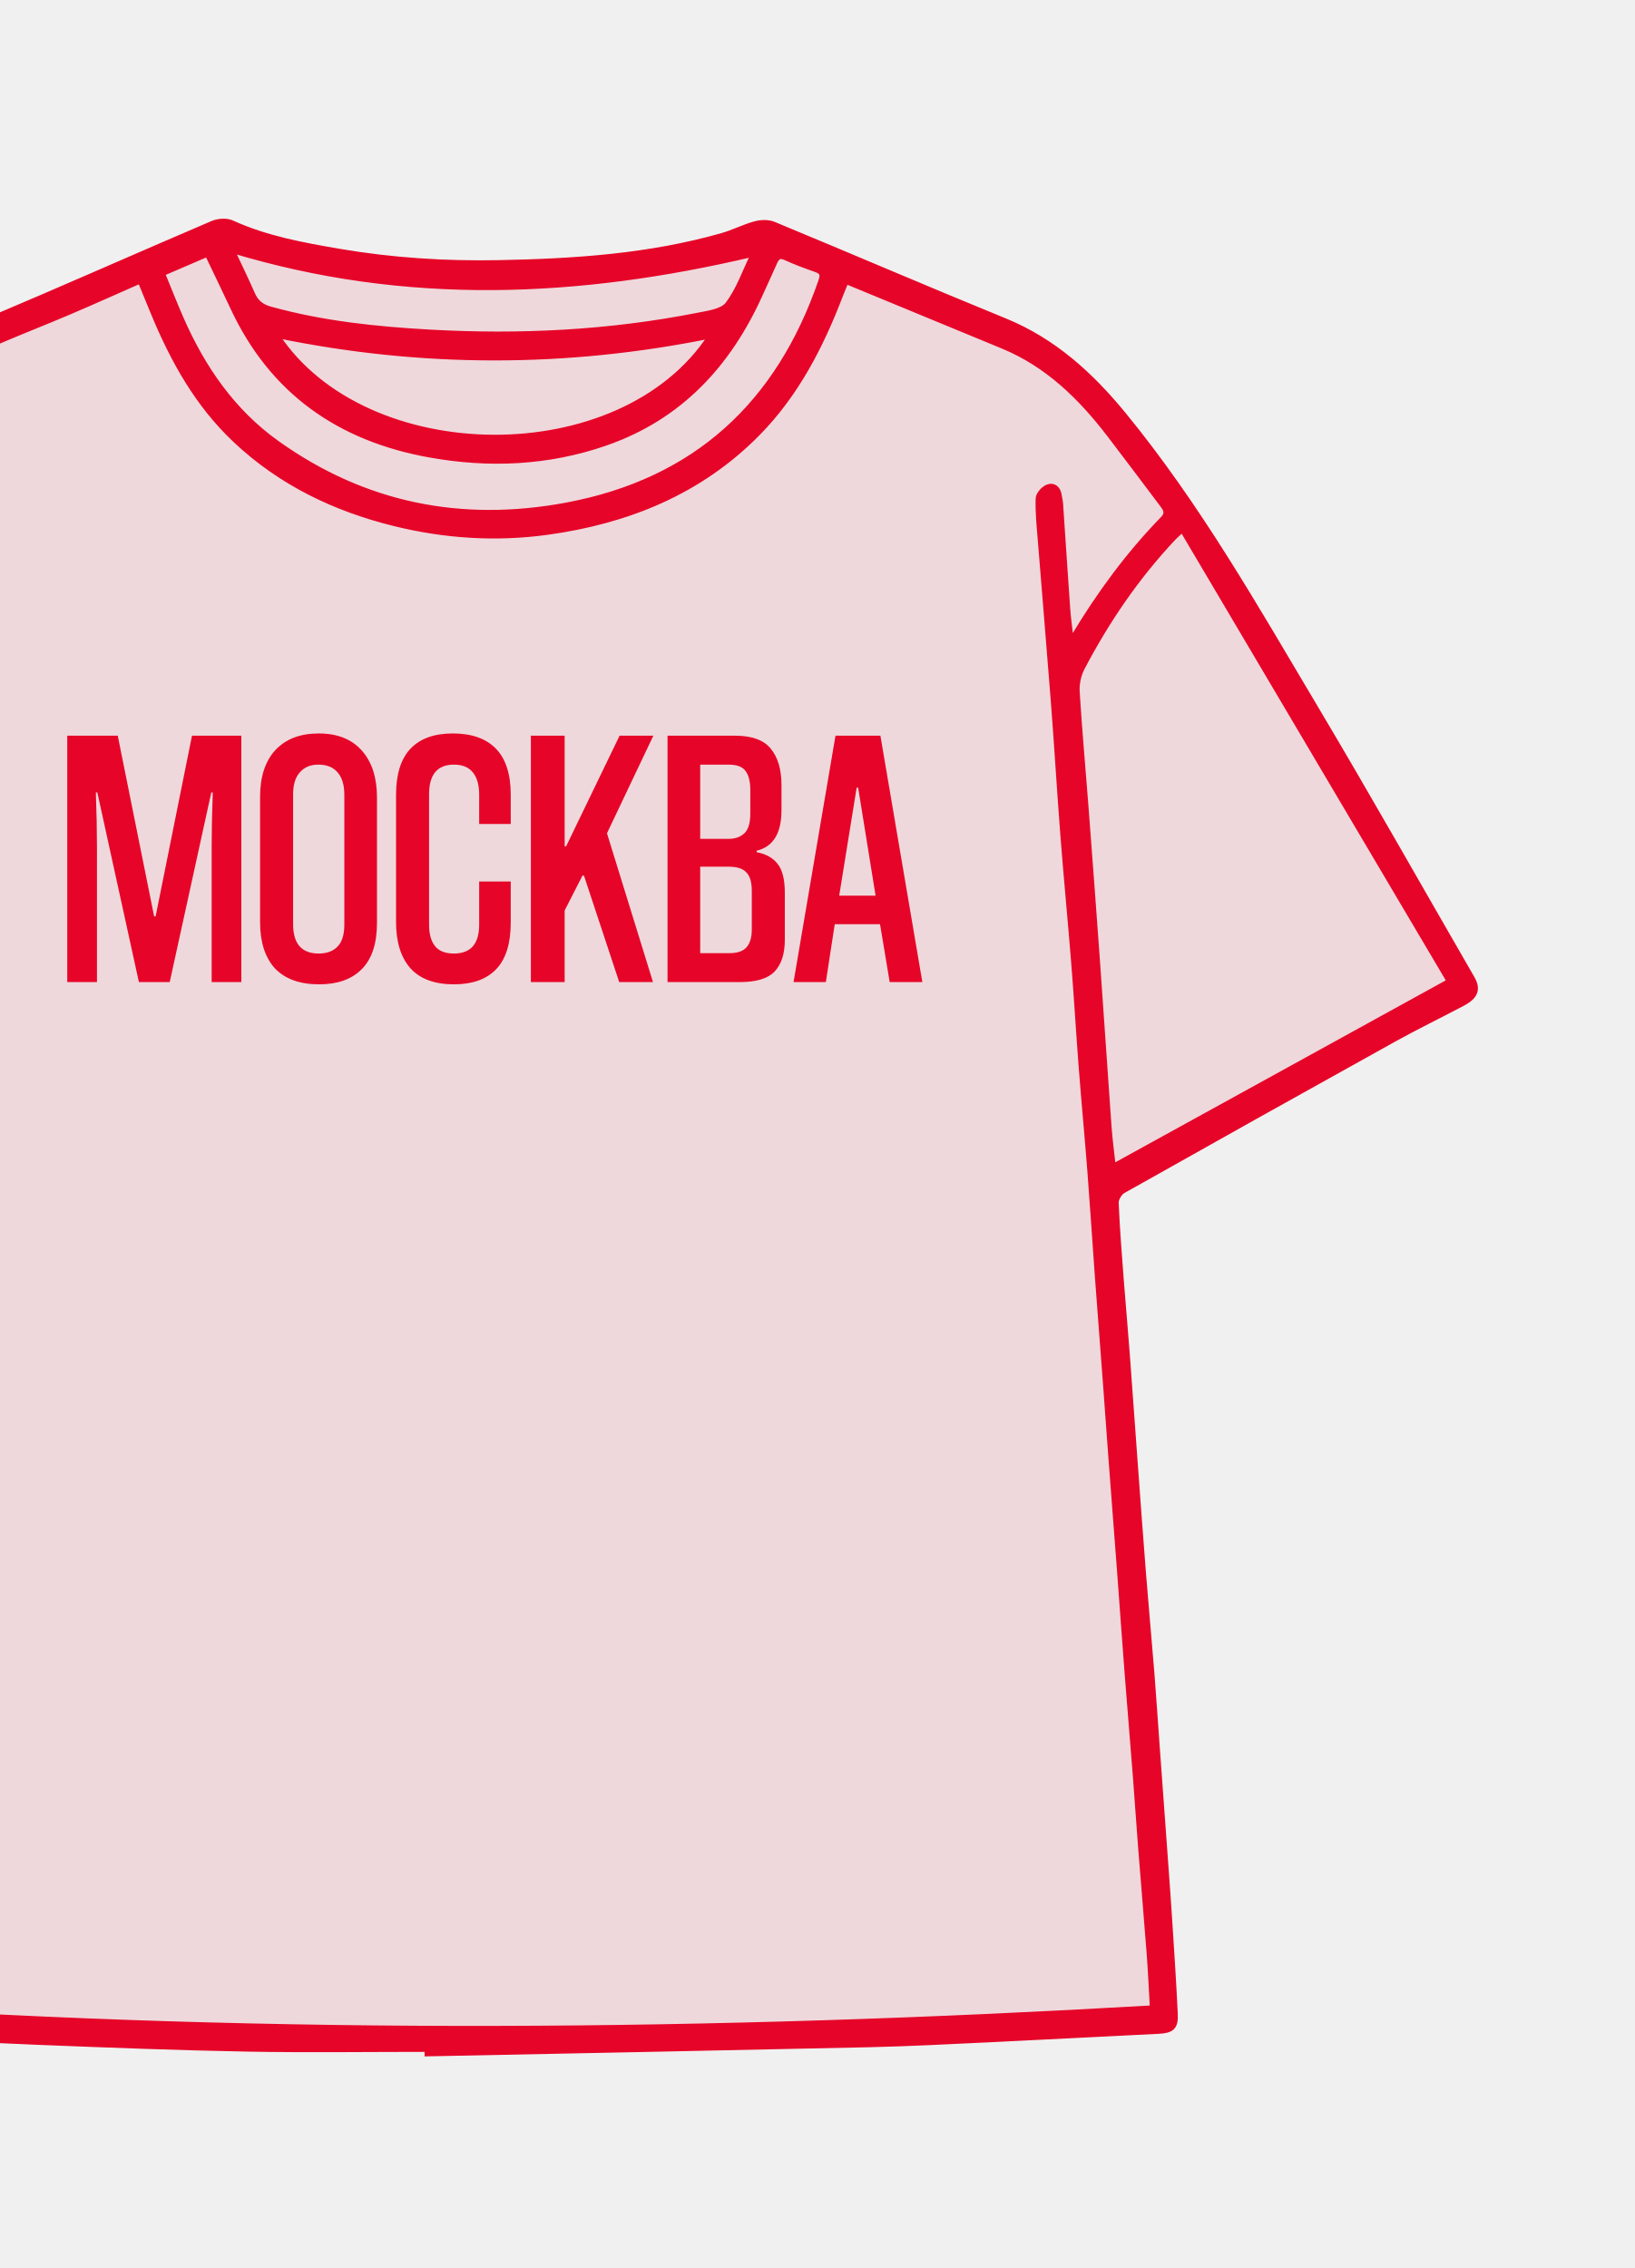
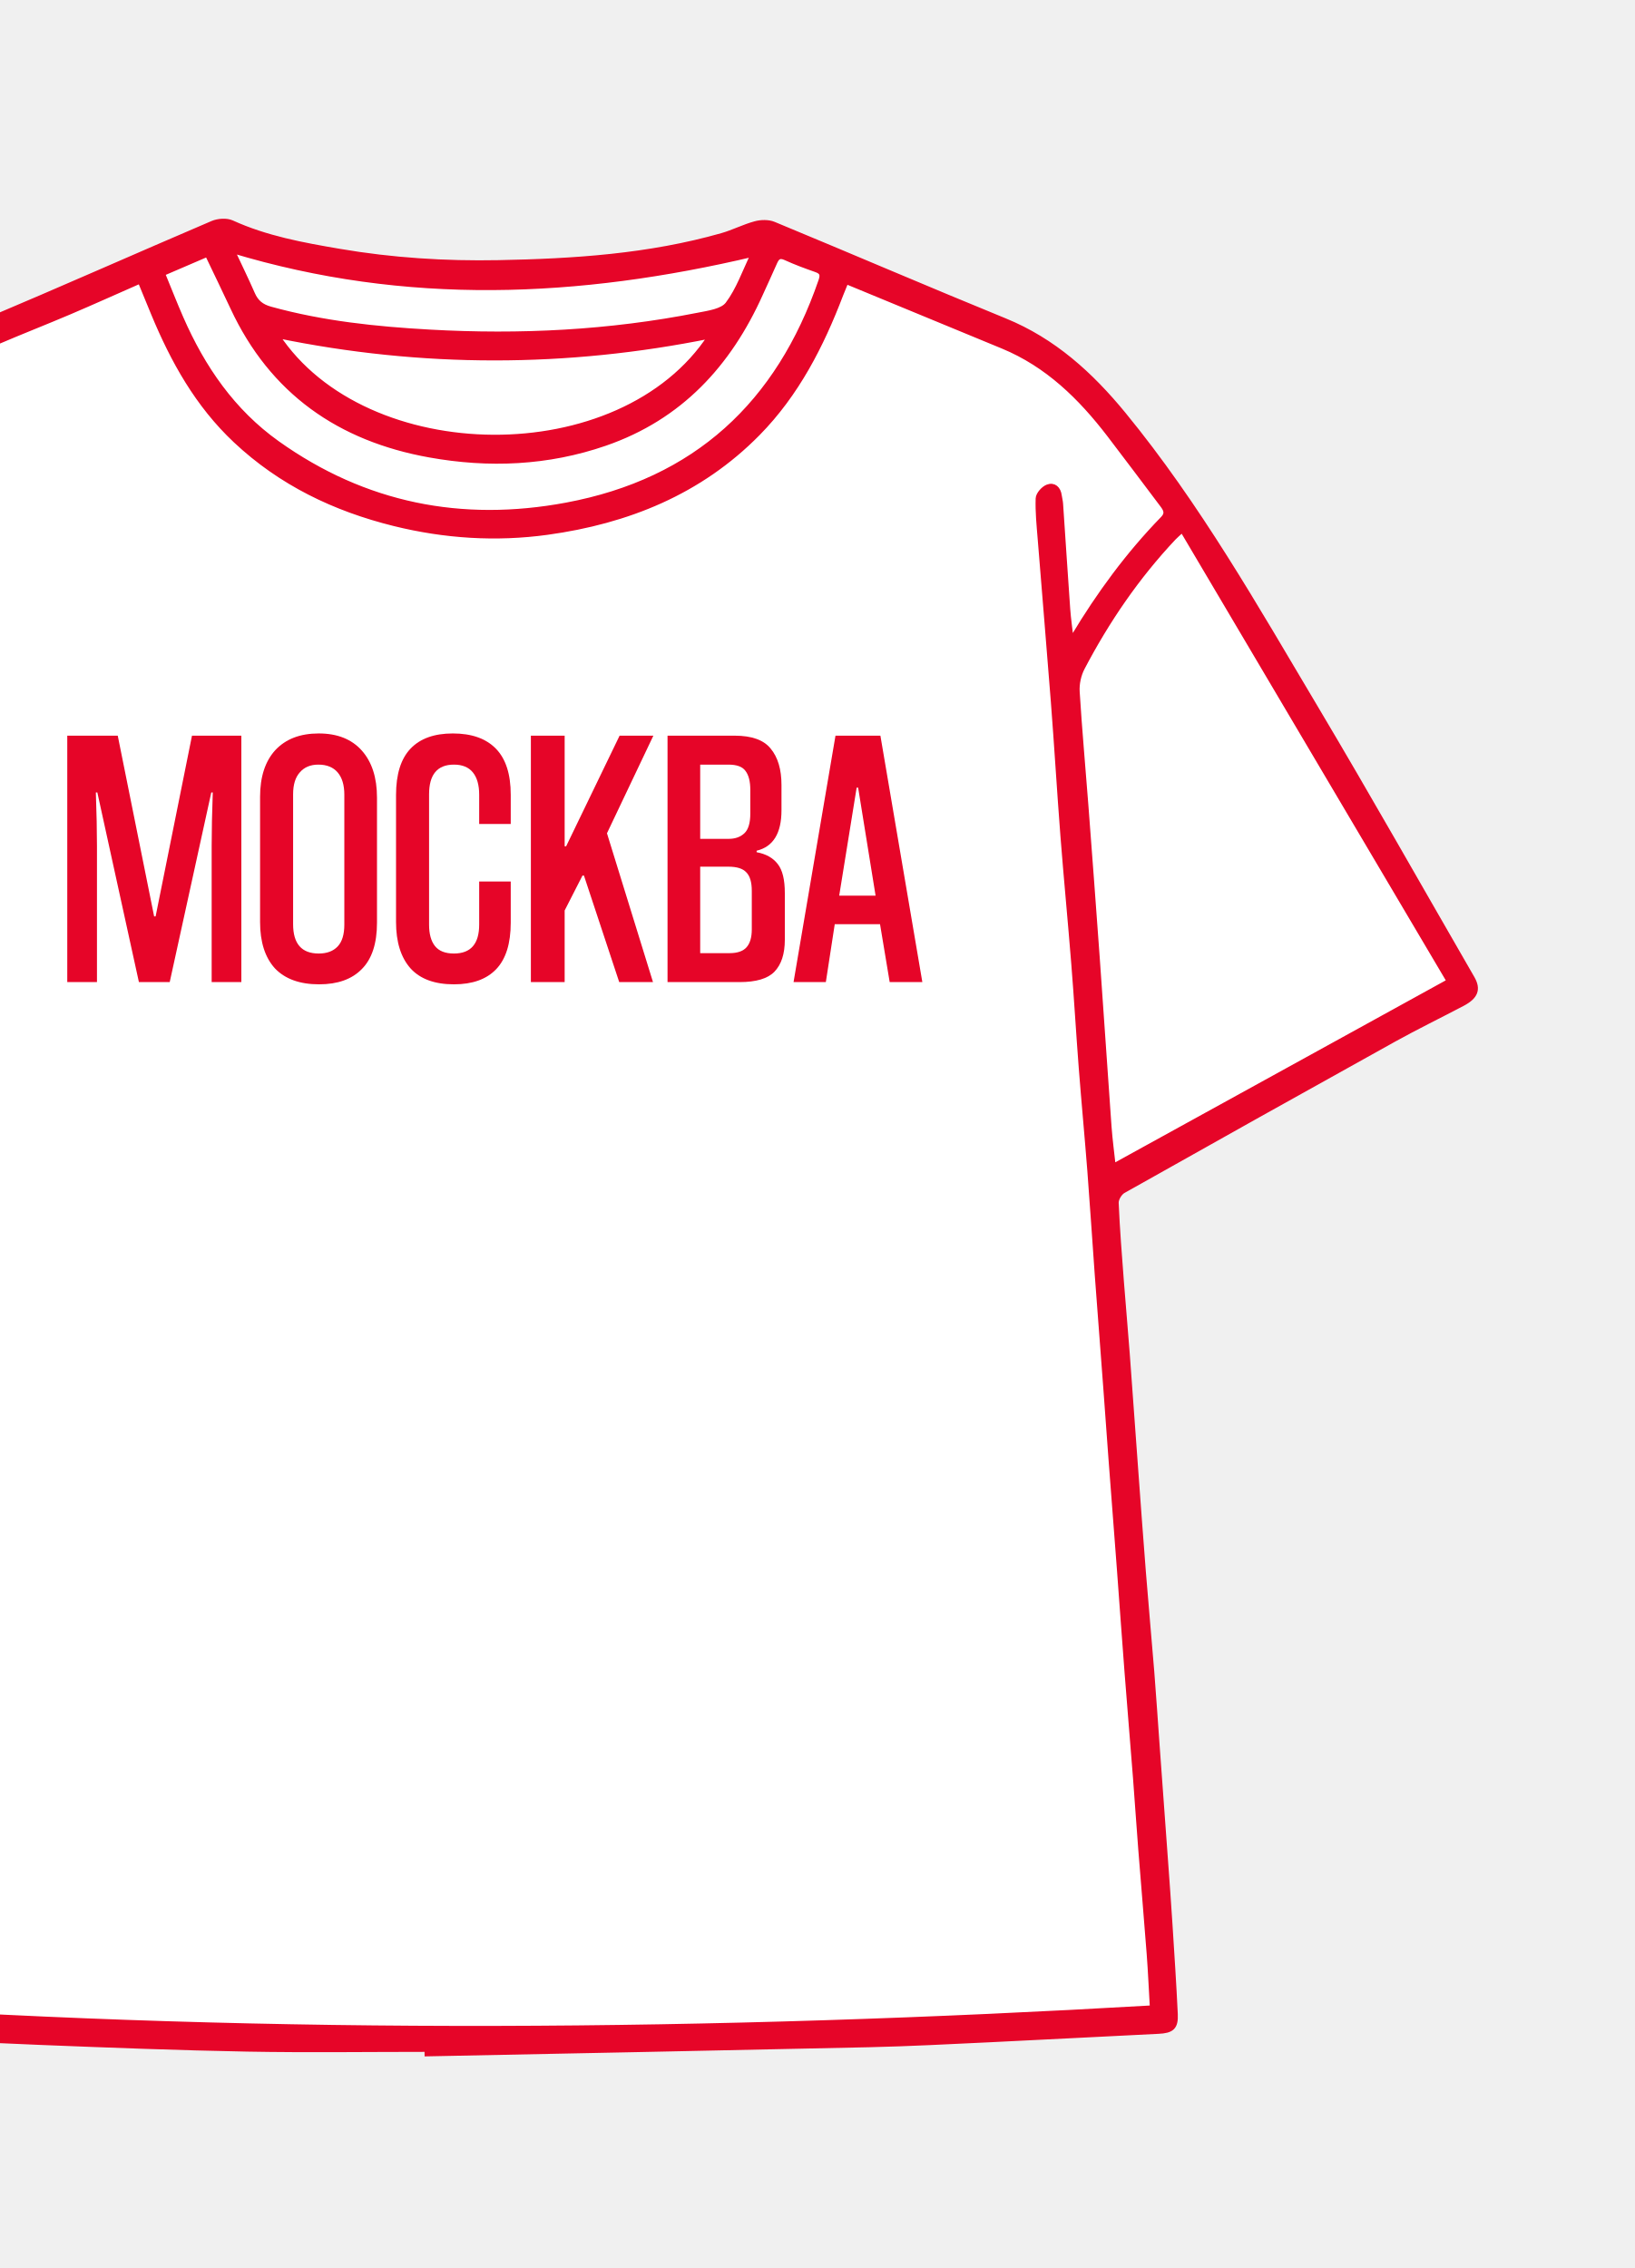
<svg xmlns="http://www.w3.org/2000/svg" width="317" height="440" viewBox="0 0 317 440" fill="none">
  <path d="M82.861 397.569C71.235 397.569 59.6 397.737 47.974 397.521C34.581 397.274 21.188 396.756 7.803 396.222C-4.095 395.744 -15.993 395.082 -27.883 394.484C-29.651 394.396 -31.418 394.197 -33.177 394.054C-34.888 393.91 -35.679 392.945 -35.608 391.279C-35.48 388.553 -35.352 385.835 -35.16 383.116C-34.456 373.12 -33.712 363.123 -33.025 353.126C-32.521 345.768 -32.145 338.41 -31.602 331.06C-31.13 324.675 -30.474 318.297 -29.946 311.912C-29.435 305.742 -28.963 299.571 -28.523 293.401C-27.955 285.533 -27.444 277.657 -26.884 269.789C-26.404 263.1 -25.916 256.412 -25.389 249.723C-24.981 244.51 -24.557 239.296 -24.053 234.083C-23.901 232.464 -24.477 231.564 -25.9 230.782C-47.745 218.817 -69.558 206.787 -91.387 194.797C-94.05 193.339 -94.634 192.254 -93.306 189.967C-76.963 161.938 -60.667 133.877 -44.171 105.943C-38.206 95.835 -30.954 86.596 -23.294 77.707C-17.593 71.091 -10.94 65.757 -2.752 62.306C11.96 56.103 26.545 49.614 41.226 43.341C42.313 42.878 43.936 42.759 44.968 43.229C51.612 46.258 58.705 47.55 65.797 48.761C76.016 50.515 86.363 51.169 96.702 50.97C111.31 50.691 125.895 49.75 140.072 45.708C142.255 45.086 144.31 44.01 146.501 43.42C147.612 43.117 149.035 43.078 150.075 43.508C165.035 49.702 179.9 56.103 194.892 62.226C204.367 66.092 211.556 72.645 217.913 80.386C232.369 98.011 243.556 117.766 255.142 137.241C265.481 154.627 275.428 172.245 285.542 189.767C286.782 191.904 286.254 193.339 283.687 194.694C279.25 197.03 274.74 199.222 270.358 201.653C252.831 211.387 235.336 221.168 217.873 231.006C217.169 231.404 216.465 232.576 216.497 233.365C216.713 238.443 217.121 243.513 217.505 248.576C217.865 253.271 218.296 257.966 218.648 262.67C219.216 270.235 219.744 277.808 220.303 285.381C220.783 291.918 221.255 298.463 221.775 305C222.286 311.457 222.886 317.915 223.406 324.372C223.782 329.075 224.085 333.779 224.429 338.482C224.965 345.904 225.517 353.333 226.052 360.755C226.356 364.948 226.668 369.134 226.932 373.327C227.3 379.138 227.692 384.942 227.963 390.753C228.083 393.304 227.284 393.942 224.717 394.069C213.779 394.596 202.84 395.194 191.902 395.712C184.138 396.078 176.374 396.493 168.601 396.668C140.024 397.306 111.446 397.856 82.861 398.438C82.861 398.151 82.861 397.864 82.853 397.569H82.861ZM164.108 54.581C163.724 55.522 163.372 56.327 163.068 57.14C159.286 67.057 154.497 76.408 146.98 84.061C135.778 95.46 121.713 101.112 106.169 103.257C96.23 104.628 86.283 103.99 76.488 101.567C64.902 98.697 54.483 93.691 45.719 85.456C38.347 78.536 33.582 69.975 29.776 60.783C28.92 58.71 28.072 56.63 27.193 54.501C22.403 56.606 17.918 58.631 13.384 60.56C8.778 62.521 4.116 64.338 -0.481 66.307C-7.222 69.193 -13.331 73.076 -18.096 78.68C-23.206 84.691 -27.955 91.004 -32.953 97.103C-34.272 98.713 -33.385 99.638 -32.481 100.889C-27.236 108.08 -22.054 115.326 -16.857 122.549C-16.529 123.003 -16.201 123.45 -15.626 124.247C-15.45 121.975 -15.29 120.149 -15.178 118.324C-14.722 111.037 -14.338 103.743 -13.755 96.465C-13.691 95.652 -12.491 94.934 -11.812 94.177C-11.148 94.847 -10.38 95.445 -9.853 96.21C-9.557 96.64 -9.549 97.358 -9.589 97.932C-10.124 106.023 -10.668 114.115 -11.26 122.198C-11.796 129.468 -12.411 136.739 -12.955 144.017C-13.323 148.943 -13.579 153.878 -13.954 158.805C-14.634 167.693 -15.378 176.574 -16.065 185.462C-16.569 191.999 -17.025 198.544 -17.505 205.081C-18.064 212.798 -18.632 220.515 -19.192 228.223C-19.552 233.23 -19.88 238.228 -20.255 243.234C-20.775 250.218 -21.343 257.193 -21.855 264.176C-22.214 269.103 -22.478 274.038 -22.838 278.964C-23.382 286.458 -23.973 293.951 -24.533 301.445C-25.013 307.918 -25.461 314.383 -25.964 320.856C-26.5 327.688 -27.116 334.512 -27.636 341.344C-28.155 348.176 -28.603 355.015 -29.091 361.855C-29.634 369.429 -30.194 377.002 -30.762 384.567C-30.882 386.209 -31.066 387.851 -31.218 389.51C53.819 395.249 138.569 394.5 223.55 389.557C223.334 385.906 223.19 382.462 222.926 379.027C222.414 372.266 221.823 365.522 221.295 358.762C220.927 354.131 220.631 349.499 220.271 344.875C219.736 338.043 219.16 331.219 218.632 324.388C218.12 317.779 217.657 311.162 217.161 304.546C216.617 297.347 216.057 290.149 215.514 282.95C215.17 278.39 214.85 273.838 214.514 269.278C213.963 261.928 213.395 254.586 212.851 247.236C212.363 240.548 211.94 233.852 211.42 227.163C210.9 220.483 210.268 213.818 209.749 207.138C209.229 200.378 208.837 193.61 208.293 186.858C207.638 178.631 206.838 170.412 206.198 162.185C205.527 153.519 205.015 144.838 204.343 136.165C203.528 125.586 202.616 115.015 201.777 104.437C201.569 101.862 201.305 99.279 201.393 96.712C201.417 95.931 202.4 94.815 203.192 94.504C204.399 94.034 205.287 94.815 205.447 96.186C205.511 96.696 205.663 97.198 205.695 97.709C206.158 104.54 206.598 111.38 207.086 118.22C207.214 120.069 207.486 121.911 207.71 123.84C208.022 123.657 208.197 123.617 208.261 123.505C213.211 115.262 218.864 107.546 225.589 100.634C226.588 99.614 226.156 98.817 225.485 97.932C222.062 93.404 218.672 88.844 215.218 84.34C209.629 77.053 203.208 70.74 194.516 67.152C184.457 62.999 174.398 58.846 164.092 54.589L164.108 54.581ZM229.331 102.755C228.395 103.624 228.003 103.95 227.652 104.317C220.527 111.882 214.73 120.38 209.925 129.54C209.213 130.903 208.829 132.649 208.925 134.18C209.373 141.53 210.053 148.864 210.612 156.206C211.372 166.123 212.115 176.032 212.827 185.957C213.603 196.83 214.322 207.712 215.106 218.585C215.29 221.184 215.65 223.775 215.922 226.294C237.607 214.352 259.124 202.498 281.137 190.381C264.017 161.419 246.762 132.235 229.331 102.755ZM-88.645 190.572C-66.832 202.602 -45.323 214.464 -23.686 226.398C-23.478 223.552 -23.278 220.706 -23.062 217.86C-22.51 210.446 -21.926 203.024 -21.399 195.611C-20.887 188.484 -20.455 181.349 -19.935 174.23C-19.416 167.183 -18.848 160.144 -18.272 153.097C-17.904 148.545 -17.385 144.009 -17.145 139.457C-16.993 136.643 -16.009 133.773 -17.401 130.991C-22.51 120.795 -28.995 111.556 -36.911 102.89C-55.422 131.637 -71.925 161.292 -88.645 190.572ZM31.511 53.058C32.766 56.103 33.877 58.965 35.109 61.772C39.323 71.385 45.112 79.828 53.779 86.006C70.723 98.083 89.529 101.798 109.871 98.004C134.986 93.316 151.058 78.329 159.254 54.493C159.654 53.337 159.526 52.731 158.327 52.309C156.32 51.599 154.313 50.858 152.378 49.981C151.138 49.415 150.682 49.941 150.243 50.946C149.363 52.971 148.42 54.964 147.516 56.972C141.375 70.676 131.9 80.968 117.371 85.99C106.249 89.84 94.839 90.311 83.341 88.246C65.869 85.113 52.78 76.001 45.176 59.675C43.6 56.295 41.961 52.939 40.226 49.303C37.356 50.531 34.621 51.711 31.511 53.05V53.058ZM53.707 65.072C70.795 91.1 120.514 91.738 137.833 65.159C109.935 70.82 81.885 70.883 53.707 65.072ZM146.157 49.28C112.15 57.315 78.783 58.782 45.024 48.586C46.487 51.719 47.774 54.342 48.942 57.02C49.638 58.623 50.693 59.483 52.428 59.97C62.559 62.776 72.922 63.86 83.38 64.442C100.86 65.423 118.211 64.562 135.394 61.166C137.433 60.767 140.136 60.408 141.183 59.013C143.278 56.247 144.446 52.779 146.149 49.272L146.157 49.28Z" fill="#E60528" />
-   <path d="M164.107 54.58C174.414 58.837 184.473 62.998 194.532 67.144C203.224 70.731 209.644 77.044 215.234 84.331C218.688 88.835 222.078 93.395 225.5 97.923C226.172 98.816 226.604 99.605 225.604 100.625C218.88 107.529 213.227 115.246 208.277 123.496C208.213 123.6 208.045 123.64 207.725 123.831C207.509 121.902 207.238 120.061 207.102 118.211C206.614 111.379 206.182 104.539 205.71 97.7C205.678 97.189 205.526 96.687 205.462 96.177C205.295 94.806 204.407 94.025 203.208 94.495C202.408 94.806 201.432 95.922 201.409 96.703C201.321 99.27 201.584 101.853 201.792 104.428C202.64 115.006 203.551 125.577 204.359 136.156C205.023 144.821 205.542 153.502 206.214 162.176C206.854 170.403 207.653 178.622 208.309 186.849C208.845 193.609 209.237 200.377 209.764 207.129C210.284 213.809 210.916 220.474 211.435 227.154C211.955 233.843 212.379 240.539 212.867 247.227C213.402 254.577 213.978 261.919 214.53 269.27C214.874 273.829 215.186 278.381 215.529 282.941C216.073 290.14 216.633 297.338 217.177 304.537C217.672 311.154 218.136 317.77 218.648 324.379C219.176 331.211 219.751 338.035 220.287 344.866C220.647 349.498 220.951 354.13 221.31 358.753C221.838 365.506 222.43 372.258 222.942 379.018C223.206 382.454 223.349 385.898 223.565 389.549C138.576 394.491 53.835 395.241 -31.202 389.501C-31.05 387.843 -30.866 386.2 -30.746 384.558C-30.179 376.985 -29.619 369.42 -29.075 361.846C-28.579 355.007 -28.14 348.167 -27.62 341.335C-27.1 334.503 -26.485 327.679 -25.949 320.847C-25.445 314.382 -24.997 307.909 -24.517 301.436C-23.958 293.942 -23.366 286.449 -22.822 278.955C-22.462 274.029 -22.199 269.094 -21.839 264.168C-21.327 257.184 -20.759 250.209 -20.24 243.225C-19.864 238.227 -19.536 233.221 -19.176 228.215C-18.616 220.498 -18.049 212.781 -17.489 205.072C-17.009 198.535 -16.553 191.99 -16.05 185.454C-15.362 176.565 -14.618 167.684 -13.939 158.796C-13.563 153.869 -13.307 148.935 -12.939 144.008C-12.396 136.738 -11.78 129.467 -11.244 122.189C-10.652 114.106 -10.109 106.014 -9.573 97.923C-9.533 97.349 -9.541 96.631 -9.837 96.201C-10.365 95.436 -11.132 94.838 -11.796 94.168C-12.468 94.925 -13.675 95.651 -13.739 96.456C-14.323 103.734 -14.706 111.028 -15.162 118.315C-15.274 120.14 -15.434 121.966 -15.61 124.238C-16.194 123.441 -16.521 122.986 -16.841 122.54C-22.047 115.317 -27.22 108.071 -32.465 100.88C-33.377 99.629 -34.265 98.712 -32.937 97.094C-27.932 90.995 -23.182 84.681 -18.081 78.671C-13.323 73.067 -7.206 69.184 -0.466 66.299C4.132 64.329 8.794 62.512 13.399 60.551C17.933 58.622 22.419 56.597 27.208 54.492C28.08 56.621 28.928 58.701 29.791 60.774C33.597 69.966 38.371 78.519 45.735 85.447C54.499 93.682 64.917 98.68 76.504 101.558C86.299 103.989 96.246 104.619 106.185 103.248C121.737 101.104 135.794 95.444 146.996 84.052C154.52 76.399 159.302 67.048 163.084 57.131C163.396 56.318 163.74 55.513 164.123 54.572L164.107 54.58Z" fill="#E60528" fill-opacity="0.1" />
-   <path d="M229.338 102.762C246.769 132.242 264.017 161.426 281.144 190.388C259.131 202.513 237.614 214.359 215.929 226.301C215.657 223.782 215.305 221.191 215.113 218.592C214.33 207.719 213.618 196.837 212.834 185.964C212.123 176.047 211.371 166.13 210.619 156.213C210.06 148.871 209.38 141.537 208.932 134.187C208.836 132.656 209.22 130.91 209.932 129.547C214.737 120.379 220.542 111.882 227.659 104.324C228.003 103.957 228.403 103.631 229.338 102.762Z" fill="#E60528" fill-opacity="0.1" />
-   <path d="M-88.645 190.572C-71.925 161.292 -55.422 131.628 -36.919 102.889C-28.995 111.563 -22.518 120.802 -17.409 130.99C-16.018 133.772 -17.001 136.642 -17.153 139.456C-17.393 144.008 -17.913 148.552 -18.281 153.096C-18.848 160.135 -19.424 167.182 -19.944 174.229C-20.463 181.356 -20.895 188.483 -21.407 195.61C-21.935 203.031 -22.518 210.445 -23.07 217.859C-23.286 220.705 -23.486 223.551 -23.694 226.397C-45.331 214.463 -66.832 202.601 -88.653 190.571L-88.645 190.572Z" fill="#E60528" fill-opacity="0.1" />
-   <path d="M31.51 53.057C34.621 51.718 37.363 50.546 40.226 49.31C41.961 52.946 43.6 56.294 45.175 59.682C52.779 76.008 65.869 85.12 83.34 88.253C94.83 90.318 106.241 89.839 117.371 85.997C131.9 80.975 141.367 70.683 147.516 56.979C148.419 54.971 149.363 52.97 150.242 50.953C150.682 49.948 151.138 49.422 152.377 49.988C154.312 50.873 156.319 51.614 158.326 52.316C159.534 52.738 159.654 53.336 159.254 54.5C151.058 78.336 134.986 93.331 109.871 98.01C89.529 101.805 70.722 98.082 53.779 86.013C45.111 79.835 39.322 71.392 35.108 61.779C33.877 58.964 32.758 56.102 31.51 53.065V53.057Z" fill="#E60528" fill-opacity="0.1" />
-   <path d="M53.707 65.079C81.885 70.89 109.935 70.826 137.833 65.166C120.513 91.745 70.795 91.107 53.707 65.079Z" fill="#E60528" fill-opacity="0.1" />
-   <path d="M146.164 49.279C144.461 52.778 143.294 56.254 141.199 59.02C140.143 60.407 137.449 60.766 135.41 61.173C118.219 64.561 100.867 65.422 83.396 64.449C72.937 63.867 62.583 62.775 52.444 59.977C50.709 59.498 49.653 58.63 48.958 57.027C47.79 54.349 46.503 51.726 45.039 48.593C78.798 58.797 112.166 57.322 146.172 49.287L146.164 49.279Z" fill="#E60528" fill-opacity="0.1" />
+   <path d="M164.107 54.58C174.414 58.837 184.473 62.998 194.532 67.144C203.224 70.731 209.644 77.044 215.234 84.331C218.688 88.835 222.078 93.395 225.5 97.923C226.172 98.816 226.604 99.605 225.604 100.625C218.88 107.529 213.227 115.246 208.277 123.496C208.213 123.6 208.045 123.64 207.725 123.831C207.509 121.902 207.238 120.061 207.102 118.211C206.614 111.379 206.182 104.539 205.71 97.7C205.678 97.189 205.526 96.687 205.462 96.177C205.295 94.806 204.407 94.025 203.208 94.495C202.408 94.806 201.432 95.922 201.409 96.703C201.321 99.27 201.584 101.853 201.792 104.428C202.64 115.006 203.551 125.577 204.359 136.156C205.023 144.821 205.542 153.502 206.214 162.176C206.854 170.403 207.653 178.622 208.309 186.849C208.845 193.609 209.237 200.377 209.764 207.129C210.284 213.809 210.916 220.474 211.435 227.154C211.955 233.843 212.379 240.539 212.867 247.227C213.402 254.577 213.978 261.919 214.53 269.27C214.874 273.829 215.186 278.381 215.529 282.941C216.073 290.14 216.633 297.338 217.177 304.537C217.672 311.154 218.136 317.77 218.648 324.379C219.176 331.211 219.751 338.035 220.287 344.866C220.647 349.498 220.951 354.13 221.31 358.753C221.838 365.506 222.43 372.258 222.942 379.018C223.206 382.454 223.349 385.898 223.565 389.549C138.576 394.491 53.835 395.241 -31.202 389.501C-31.05 387.843 -30.866 386.2 -30.746 384.558C-30.179 376.985 -29.619 369.42 -29.075 361.846C-28.579 355.007 -28.14 348.167 -27.62 341.335C-27.1 334.503 -26.485 327.679 -25.949 320.847C-25.445 314.382 -24.997 307.909 -24.517 301.436C-23.958 293.942 -23.366 286.449 -22.822 278.955C-22.462 274.029 -22.199 269.094 -21.839 264.168C-21.327 257.184 -20.759 250.209 -20.24 243.225C-19.864 238.227 -19.536 233.221 -19.176 228.215C-18.616 220.498 -18.049 212.781 -17.489 205.072C-17.009 198.535 -16.553 191.99 -16.05 185.454C-15.362 176.565 -14.618 167.684 -13.939 158.796C-13.563 153.869 -13.307 148.935 -12.939 144.008C-12.396 136.738 -11.78 129.467 -11.244 122.189C-10.652 114.106 -10.109 106.014 -9.573 97.923C-9.533 97.349 -9.541 96.631 -9.837 96.201C-10.365 95.436 -11.132 94.838 -11.796 94.168C-12.468 94.925 -13.675 95.651 -13.739 96.456C-14.323 103.734 -14.706 111.028 -15.162 118.315C-15.274 120.14 -15.434 121.966 -15.61 124.238C-16.194 123.441 -16.521 122.986 -16.841 122.54C-22.047 115.317 -27.22 108.071 -32.465 100.88C-33.377 99.629 -34.265 98.712 -32.937 97.094C-27.932 90.995 -23.182 84.681 -18.081 78.671C-13.323 73.067 -7.206 69.184 -0.466 66.299C4.132 64.329 8.794 62.512 13.399 60.551C17.933 58.622 22.419 56.597 27.208 54.492C28.08 56.621 28.928 58.701 29.791 60.774C33.597 69.966 38.371 78.519 45.735 85.447C54.499 93.682 64.917 98.68 76.504 101.558C86.299 103.989 96.246 104.619 106.185 103.248C121.737 101.104 135.794 95.444 146.996 84.052C154.52 76.399 159.302 67.048 163.084 57.131C163.396 56.318 163.74 55.513 164.123 54.572L164.107 54.58Z" fill="white" />
+   <path d="M229.338 102.762C246.769 132.242 264.017 161.426 281.144 190.388C259.131 202.513 237.614 214.359 215.929 226.301C215.657 223.782 215.305 221.191 215.113 218.592C214.33 207.719 213.618 196.837 212.834 185.964C212.123 176.047 211.371 166.13 210.619 156.213C210.06 148.871 209.38 141.537 208.932 134.187C208.836 132.656 209.22 130.91 209.932 129.547C214.737 120.379 220.542 111.882 227.659 104.324C228.003 103.957 228.403 103.631 229.338 102.762Z" fill="white" />
+   <path d="M-88.645 190.572C-71.925 161.292 -55.422 131.628 -36.919 102.889C-28.995 111.563 -22.518 120.802 -17.409 130.99C-16.018 133.772 -17.001 136.642 -17.153 139.456C-17.393 144.008 -17.913 148.552 -18.281 153.096C-18.848 160.135 -19.424 167.182 -19.944 174.229C-20.463 181.356 -20.895 188.483 -21.407 195.61C-21.935 203.031 -22.518 210.445 -23.07 217.859C-23.286 220.705 -23.486 223.551 -23.694 226.397C-45.331 214.463 -66.832 202.601 -88.653 190.571L-88.645 190.572Z" fill="white" />
+   <path d="M31.51 53.057C34.621 51.718 37.363 50.546 40.226 49.31C41.961 52.946 43.6 56.294 45.175 59.682C52.779 76.008 65.869 85.12 83.34 88.253C94.83 90.318 106.241 89.839 117.371 85.997C131.9 80.975 141.367 70.683 147.516 56.979C148.419 54.971 149.363 52.97 150.242 50.953C150.682 49.948 151.138 49.422 152.377 49.988C154.312 50.873 156.319 51.614 158.326 52.316C159.534 52.738 159.654 53.336 159.254 54.5C151.058 78.336 134.986 93.331 109.871 98.01C89.529 101.805 70.722 98.082 53.779 86.013C45.111 79.835 39.322 71.392 35.108 61.779C33.877 58.964 32.758 56.102 31.51 53.065V53.057Z" fill="white" />
+   <path d="M53.707 65.079C81.885 70.89 109.935 70.826 137.833 65.166C120.513 91.745 70.795 91.107 53.707 65.079Z" fill="white" />
+   <path d="M146.164 49.279C144.461 52.778 143.294 56.254 141.199 59.02C140.143 60.407 137.449 60.766 135.41 61.173C118.219 64.561 100.867 65.422 83.396 64.449C72.937 63.867 62.583 62.775 52.444 59.977C50.709 59.498 49.653 58.63 48.958 57.027C47.79 54.349 46.503 51.726 45.039 48.593C78.798 58.797 112.166 57.322 146.172 49.287L146.164 49.279Z" fill="white" />
  <path d="M-88.645 190.572C-66.832 202.602 -45.323 214.464 -23.686 226.398C-23.478 223.552 -23.278 220.706 -23.062 217.86C-22.51 210.446 -21.926 203.024 -21.399 195.611C-20.887 188.484 -20.455 181.349 -19.935 174.23C-19.416 167.183 -18.848 160.144 -18.272 153.097C-17.904 148.545 -17.385 144.009 -17.145 139.457C-16.993 136.643 -16.009 133.773 -17.401 130.991C-22.51 120.795 -28.995 111.556 -36.911 102.89C-55.422 131.637 -71.925 161.292 -88.645 190.572ZM-88.645 190.572C-71.925 161.292 -55.422 131.628 -36.919 102.889C-28.995 111.563 -22.518 120.802 -17.409 130.99C-16.018 133.772 -17.001 136.642 -17.153 139.456C-17.393 144.008 -17.913 148.552 -18.281 153.096C-18.848 160.135 -19.424 167.182 -19.944 174.229C-20.463 181.356 -20.895 188.483 -21.407 195.61C-21.935 203.031 -22.518 210.445 -23.07 217.859C-23.286 220.705 -23.486 223.551 -23.694 226.397C-45.331 214.463 -66.832 202.601 -88.653 190.571L-88.645 190.572ZM82.861 397.569C71.235 397.569 59.6 397.737 47.974 397.521C34.581 397.274 21.188 396.756 7.803 396.222C-4.095 395.744 -15.993 395.082 -27.883 394.484C-29.651 394.396 -31.418 394.197 -33.177 394.054C-34.888 393.91 -35.679 392.945 -35.608 391.279C-35.48 388.553 -35.352 385.835 -35.16 383.116C-34.456 373.119 -33.712 363.123 -33.025 353.126C-32.521 345.768 -32.145 338.41 -31.602 331.06C-31.13 324.675 -30.474 318.297 -29.946 311.912C-29.435 305.742 -28.963 299.571 -28.523 293.401C-27.955 285.533 -27.444 277.657 -26.884 269.789C-26.404 263.1 -25.916 256.412 -25.389 249.723C-24.981 244.51 -24.557 239.296 -24.053 234.083C-23.901 232.464 -24.477 231.564 -25.9 230.782C-47.745 218.817 -69.558 206.787 -91.387 194.797C-94.05 193.339 -94.634 192.254 -93.306 189.967C-76.963 161.938 -60.667 133.877 -44.171 105.943C-38.206 95.835 -30.954 86.596 -23.294 77.707C-17.593 71.091 -10.94 65.757 -2.752 62.306C11.96 56.103 26.545 49.614 41.226 43.341C42.313 42.878 43.936 42.759 44.968 43.229C51.612 46.258 58.705 47.55 65.797 48.761C76.016 50.515 86.363 51.169 96.702 50.97C111.31 50.691 125.895 49.75 140.072 45.708C142.255 45.086 144.31 44.01 146.501 43.42C147.612 43.117 149.035 43.078 150.075 43.508C165.035 49.702 179.9 56.103 194.892 62.226C204.367 66.092 211.556 72.645 217.913 80.386C232.369 98.011 243.556 117.766 255.142 137.241C265.481 154.627 275.428 172.245 285.542 189.767C286.782 191.904 286.254 193.339 283.687 194.694C279.25 197.03 274.74 199.222 270.358 201.653C252.831 211.387 235.336 221.168 217.873 231.006C217.169 231.404 216.465 232.576 216.497 233.365C216.713 238.443 217.121 243.513 217.505 248.576C217.865 253.271 218.296 257.966 218.648 262.67C219.216 270.235 219.744 277.808 220.303 285.381C220.783 291.918 221.255 298.463 221.775 305C222.286 311.457 222.886 317.915 223.406 324.372C223.782 329.075 224.085 333.778 224.429 338.482C224.965 345.904 225.517 353.333 226.052 360.755C226.356 364.948 226.668 369.134 226.932 373.327C227.3 379.138 227.692 384.942 227.963 390.753C228.083 393.304 227.284 393.942 224.717 394.069C213.779 394.596 202.84 395.194 191.902 395.712C184.138 396.078 176.374 396.493 168.601 396.668C140.024 397.306 111.446 397.856 82.861 398.438C82.861 398.151 82.861 397.864 82.853 397.569H82.861ZM164.108 54.581C163.724 55.522 163.372 56.327 163.068 57.14C159.286 67.057 154.497 76.408 146.98 84.061C135.778 95.46 121.713 101.112 106.169 103.257C96.23 104.628 86.283 103.99 76.488 101.567C64.902 98.697 54.483 93.691 45.719 85.456C38.347 78.536 33.582 69.975 29.776 60.783C28.92 58.71 28.072 56.63 27.193 54.501C22.403 56.606 17.918 58.63 13.384 60.56C8.778 62.521 4.116 64.338 -0.481 66.307C-7.222 69.193 -13.331 73.076 -18.096 78.68C-23.206 84.691 -27.955 91.004 -32.953 97.103C-34.272 98.713 -33.385 99.638 -32.481 100.889C-27.236 108.08 -22.054 115.326 -16.857 122.549C-16.529 123.003 -16.201 123.45 -15.626 124.247C-15.45 121.975 -15.29 120.149 -15.178 118.324C-14.722 111.037 -14.338 103.743 -13.755 96.465C-13.691 95.652 -12.491 94.934 -11.812 94.177C-11.148 94.847 -10.38 95.445 -9.853 96.21C-9.557 96.64 -9.549 97.358 -9.589 97.932C-10.124 106.023 -10.668 114.115 -11.26 122.198C-11.796 129.468 -12.411 136.739 -12.955 144.017C-13.323 148.943 -13.579 153.878 -13.954 158.805C-14.634 167.693 -15.378 176.574 -16.065 185.462C-16.569 191.999 -17.025 198.544 -17.505 205.081C-18.064 212.798 -18.632 220.515 -19.192 228.223C-19.552 233.23 -19.88 238.228 -20.255 243.234C-20.775 250.218 -21.343 257.193 -21.855 264.176C-22.214 269.103 -22.478 274.038 -22.838 278.964C-23.382 286.458 -23.973 293.951 -24.533 301.445C-25.013 307.918 -25.461 314.383 -25.964 320.856C-26.5 327.688 -27.116 334.512 -27.636 341.344C-28.155 348.176 -28.603 355.015 -29.091 361.855C-29.634 369.429 -30.194 377.002 -30.762 384.567C-30.882 386.209 -31.066 387.851 -31.218 389.51C53.819 395.249 138.569 394.5 223.55 389.557C223.334 385.906 223.19 382.462 222.926 379.027C222.414 372.266 221.823 365.522 221.295 358.762C220.927 354.131 220.631 349.499 220.271 344.875C219.736 338.043 219.16 331.219 218.632 324.388C218.12 317.779 217.657 311.162 217.161 304.546C216.617 297.347 216.057 290.149 215.514 282.95C215.17 278.39 214.85 273.838 214.514 269.278C213.963 261.928 213.395 254.586 212.851 247.236C212.363 240.548 211.94 233.852 211.42 227.163C210.9 220.483 210.268 213.818 209.749 207.138C209.229 200.378 208.837 193.61 208.293 186.858C207.638 178.631 206.838 170.412 206.198 162.185C205.527 153.519 205.015 144.838 204.343 136.165C203.528 125.586 202.616 115.015 201.777 104.437C201.569 101.862 201.305 99.279 201.393 96.712C201.417 95.931 202.4 94.815 203.192 94.504C204.399 94.034 205.287 94.815 205.447 96.186C205.511 96.696 205.663 97.198 205.695 97.709C206.158 104.54 206.598 111.38 207.086 118.22C207.214 120.069 207.486 121.911 207.71 123.84C208.022 123.657 208.197 123.617 208.261 123.505C213.211 115.262 218.864 107.546 225.589 100.634C226.588 99.614 226.156 98.817 225.485 97.932C222.062 93.404 218.672 88.844 215.218 84.34C209.629 77.053 203.208 70.74 194.516 67.152C184.457 62.999 174.399 58.846 164.092 54.589L164.108 54.581ZM229.331 102.755C228.395 103.624 228.003 103.95 227.652 104.317C220.527 111.882 214.73 120.38 209.925 129.54C209.213 130.903 208.829 132.649 208.925 134.18C209.373 141.53 210.053 148.864 210.612 156.206C211.372 166.123 212.115 176.032 212.827 185.957C213.603 196.83 214.322 207.712 215.106 218.585C215.29 221.184 215.65 223.775 215.922 226.294C237.607 214.352 259.124 202.498 281.137 190.381C264.017 161.419 246.762 132.235 229.331 102.755ZM31.511 53.058C32.766 56.103 33.877 58.965 35.109 61.772C39.323 71.385 45.112 79.828 53.779 86.006C70.723 98.083 89.529 101.798 109.871 98.004C134.986 93.316 151.058 78.329 159.254 54.493C159.654 53.337 159.526 52.731 158.327 52.309C156.32 51.599 154.313 50.858 152.378 49.981C151.138 49.415 150.682 49.941 150.243 50.946C149.363 52.971 148.42 54.964 147.516 56.972C141.375 70.676 131.9 80.968 117.371 85.99C106.249 89.84 94.839 90.311 83.341 88.246C65.869 85.113 52.78 76.001 45.176 59.675C43.6 56.295 41.961 52.939 40.226 49.303C37.356 50.531 34.621 51.711 31.511 53.05V53.058ZM53.707 65.072C70.795 91.1 120.514 91.738 137.833 65.159C109.935 70.82 81.885 70.883 53.707 65.072ZM146.157 49.28C112.15 57.315 78.783 58.782 45.024 48.586C46.487 51.719 47.774 54.342 48.942 57.02C49.638 58.623 50.693 59.483 52.428 59.97C62.559 62.776 72.922 63.86 83.38 64.442C100.86 65.423 118.211 64.562 135.394 61.166C137.433 60.767 140.136 60.408 141.183 59.013C143.278 56.247 144.446 52.779 146.149 49.272L146.157 49.28ZM164.107 54.58C174.414 58.837 184.473 62.998 194.532 67.144C203.224 70.731 209.644 77.044 215.234 84.331C218.688 88.835 222.078 93.395 225.5 97.923C226.172 98.816 226.604 99.605 225.604 100.625C218.88 107.529 213.227 115.246 208.277 123.496C208.213 123.6 208.045 123.64 207.725 123.831C207.509 121.902 207.238 120.061 207.102 118.211C206.614 111.379 206.182 104.539 205.71 97.7C205.678 97.189 205.526 96.687 205.462 96.177C205.295 94.806 204.407 94.025 203.208 94.495C202.408 94.806 201.432 95.922 201.409 96.703C201.321 99.27 201.584 101.853 201.792 104.428C202.64 115.006 203.551 125.577 204.359 136.156C205.023 144.821 205.542 153.502 206.214 162.176C206.854 170.403 207.653 178.622 208.309 186.849C208.845 193.609 209.237 200.377 209.764 207.129C210.284 213.809 210.916 220.474 211.435 227.154C211.955 233.843 212.379 240.539 212.867 247.227C213.402 254.577 213.978 261.919 214.53 269.27C214.874 273.829 215.186 278.381 215.529 282.941C216.073 290.14 216.633 297.338 217.177 304.537C217.672 311.154 218.136 317.77 218.648 324.379C219.176 331.211 219.751 338.035 220.287 344.866C220.647 349.498 220.951 354.13 221.31 358.753C221.838 365.506 222.43 372.258 222.942 379.018C223.206 382.454 223.349 385.898 223.565 389.549C138.576 394.491 53.835 395.241 -31.202 389.501C-31.05 387.843 -30.866 386.2 -30.746 384.558C-30.179 376.985 -29.619 369.42 -29.075 361.846C-28.579 355.007 -28.14 348.167 -27.62 341.335C-27.1 334.503 -26.485 327.679 -25.949 320.847C-25.445 314.382 -24.997 307.909 -24.517 301.436C-23.958 293.942 -23.366 286.449 -22.822 278.955C-22.462 274.029 -22.199 269.094 -21.839 264.168C-21.327 257.184 -20.759 250.209 -20.24 243.225C-19.864 238.227 -19.536 233.221 -19.176 228.215C-18.616 220.498 -18.049 212.781 -17.489 205.072C-17.009 198.535 -16.553 191.99 -16.05 185.454C-15.362 176.565 -14.618 167.684 -13.939 158.796C-13.563 153.869 -13.307 148.935 -12.939 144.008C-12.396 136.738 -11.78 129.467 -11.244 122.189C-10.652 114.106 -10.109 106.014 -9.573 97.923C-9.533 97.349 -9.541 96.631 -9.837 96.201C-10.365 95.436 -11.132 94.838 -11.796 94.168C-12.468 94.925 -13.675 95.651 -13.739 96.456C-14.323 103.734 -14.706 111.028 -15.162 118.315C-15.274 120.14 -15.434 121.966 -15.61 124.238C-16.194 123.441 -16.521 122.986 -16.841 122.54C-22.047 115.317 -27.22 108.071 -32.465 100.88C-33.377 99.629 -34.265 98.712 -32.937 97.094C-27.932 90.995 -23.182 84.681 -18.081 78.671C-13.323 73.067 -7.206 69.184 -0.466 66.299C4.132 64.329 8.794 62.512 13.399 60.551C17.933 58.622 22.419 56.597 27.208 54.492C28.08 56.621 28.928 58.701 29.791 60.774C33.597 69.966 38.371 78.519 45.735 85.447C54.499 93.682 64.917 98.68 76.504 101.558C86.299 103.989 96.246 104.619 106.185 103.248C121.737 101.104 135.794 95.444 146.996 84.052C154.52 76.399 159.302 67.048 163.084 57.131C163.396 56.318 163.74 55.513 164.123 54.572L164.107 54.58ZM229.338 102.762C246.769 132.242 264.017 161.426 281.144 190.388C259.131 202.513 237.614 214.359 215.929 226.301C215.657 223.782 215.305 221.191 215.113 218.592C214.33 207.719 213.618 196.837 212.834 185.964C212.123 176.047 211.371 166.13 210.619 156.213C210.06 148.871 209.38 141.537 208.932 134.187C208.836 132.656 209.22 130.91 209.932 129.547C214.737 120.379 220.542 111.881 227.659 104.324C228.003 103.957 228.403 103.631 229.338 102.762ZM31.51 53.057C34.621 51.718 37.363 50.546 40.226 49.31C41.961 52.946 43.6 56.294 45.175 59.682C52.779 76.008 65.869 85.12 83.34 88.253C94.83 90.318 106.241 89.839 117.371 85.997C131.9 80.975 141.367 70.683 147.516 56.979C148.419 54.971 149.363 52.97 150.242 50.953C150.682 49.948 151.138 49.422 152.377 49.988C154.312 50.873 156.319 51.614 158.326 52.316C159.534 52.738 159.654 53.336 159.254 54.5C151.058 78.336 134.986 93.331 109.871 98.01C89.529 101.805 70.722 98.082 53.779 86.013C45.111 79.835 39.322 71.392 35.108 61.779C33.877 58.964 32.758 56.102 31.51 53.065V53.057ZM53.707 65.079C81.885 70.89 109.935 70.826 137.833 65.166C120.513 91.745 70.795 91.107 53.707 65.079ZM146.164 49.279C144.461 52.778 143.294 56.254 141.199 59.02C140.143 60.407 137.449 60.766 135.41 61.173C118.218 64.561 100.867 65.422 83.396 64.449C72.937 63.867 62.583 62.775 52.444 59.977C50.709 59.498 49.653 58.63 48.958 57.027C47.79 54.349 46.503 51.726 45.039 48.593C78.799 58.797 112.166 57.322 146.172 49.287L146.164 49.279Z" stroke="#E60528" />
  <path d="M172.578 190.531L170.706 179.299H161.922L160.194 190.531H153.93L162.066 142.723H170.778L178.914 190.531H172.578ZM162.786 173.755H169.842L166.458 152.803H166.17L162.786 173.755Z" fill="#E60528" />
  <path d="M129.486 190.531V142.723H142.518C145.83 142.723 148.158 143.563 149.502 145.243C150.894 146.923 151.59 149.275 151.59 152.299V157.195C151.59 161.659 149.982 164.275 146.766 165.043V165.331C148.59 165.667 149.958 166.435 150.87 167.635C151.782 168.787 152.238 170.659 152.238 173.251V182.323C152.238 185.059 151.566 187.123 150.222 188.515C148.926 189.859 146.67 190.531 143.454 190.531H129.486ZM145.83 172.819C145.83 171.139 145.47 169.939 144.75 169.219C144.078 168.499 142.926 168.139 141.294 168.139H135.822V184.915H141.51C143.046 184.915 144.15 184.531 144.822 183.763C145.494 182.995 145.83 181.843 145.83 180.307V172.819ZM145.542 153.235C145.542 151.603 145.23 150.379 144.606 149.563C144.03 148.747 142.926 148.339 141.294 148.339H135.822V162.739H141.366C142.614 162.739 143.622 162.379 144.39 161.659C145.158 160.939 145.542 159.667 145.542 157.843V153.235Z" fill="#E60528" />
  <path d="M120.114 190.531L113.274 169.867H112.986L109.53 176.635V190.531H102.978V142.723H109.53V164.179H109.818L120.186 142.723H126.738L117.738 161.659L126.666 190.531H120.114Z" fill="#E60528" />
  <path d="M92.95 171.019H99.07V179.011C99.07 183.043 98.134 186.043 96.262 188.011C94.39 189.979 91.654 190.963 88.054 190.963C84.31 190.963 81.502 189.931 79.63 187.867C77.758 185.755 76.822 182.755 76.822 178.867V154.243C76.822 150.211 77.758 147.211 79.63 145.243C81.502 143.275 84.238 142.291 87.838 142.291C91.486 142.291 94.27 143.275 96.19 145.243C98.11 147.211 99.07 150.187 99.07 154.171V159.859H92.95V154.171C92.95 152.299 92.542 150.859 91.726 149.851C90.91 148.843 89.686 148.339 88.054 148.339C84.838 148.339 83.23 150.259 83.23 154.099V179.371C83.23 181.195 83.614 182.587 84.382 183.547C85.15 184.507 86.374 184.987 88.054 184.987C91.318 184.987 92.95 183.115 92.95 179.371V171.019Z" fill="#E60528" />
  <path d="M73.128 179.011C73.128 183.043 72.144 186.043 70.176 188.011C68.256 189.979 65.496 190.963 61.896 190.963C58.152 190.963 55.296 189.931 53.328 187.867C51.408 185.755 50.448 182.755 50.448 178.867V154.603C50.448 150.715 51.432 147.691 53.4 145.531C55.416 143.371 58.224 142.291 61.824 142.291C65.424 142.291 68.208 143.395 70.176 145.603C72.144 147.811 73.128 150.859 73.128 154.747V179.011ZM66.792 154.171C66.792 152.299 66.36 150.859 65.496 149.851C64.632 148.843 63.384 148.339 61.752 148.339C60.216 148.339 59.016 148.843 58.152 149.851C57.288 150.811 56.856 152.227 56.856 154.099V179.299C56.856 183.091 58.512 184.987 61.824 184.987C63.408 184.987 64.632 184.531 65.496 183.619C66.36 182.707 66.792 181.291 66.792 179.371V154.171Z" fill="#E60528" />
  <path d="M41.057 190.531V164.107C41.057 161.179 41.129 157.723 41.273 153.739H40.985L32.921 190.531H26.945L18.881 153.739H18.593C18.737 157.723 18.809 161.179 18.809 164.107V190.531H13.049V142.723H22.841L29.897 177.787H30.185L37.241 142.723H46.817V190.531H41.057Z" fill="#E60528" />
</svg>
